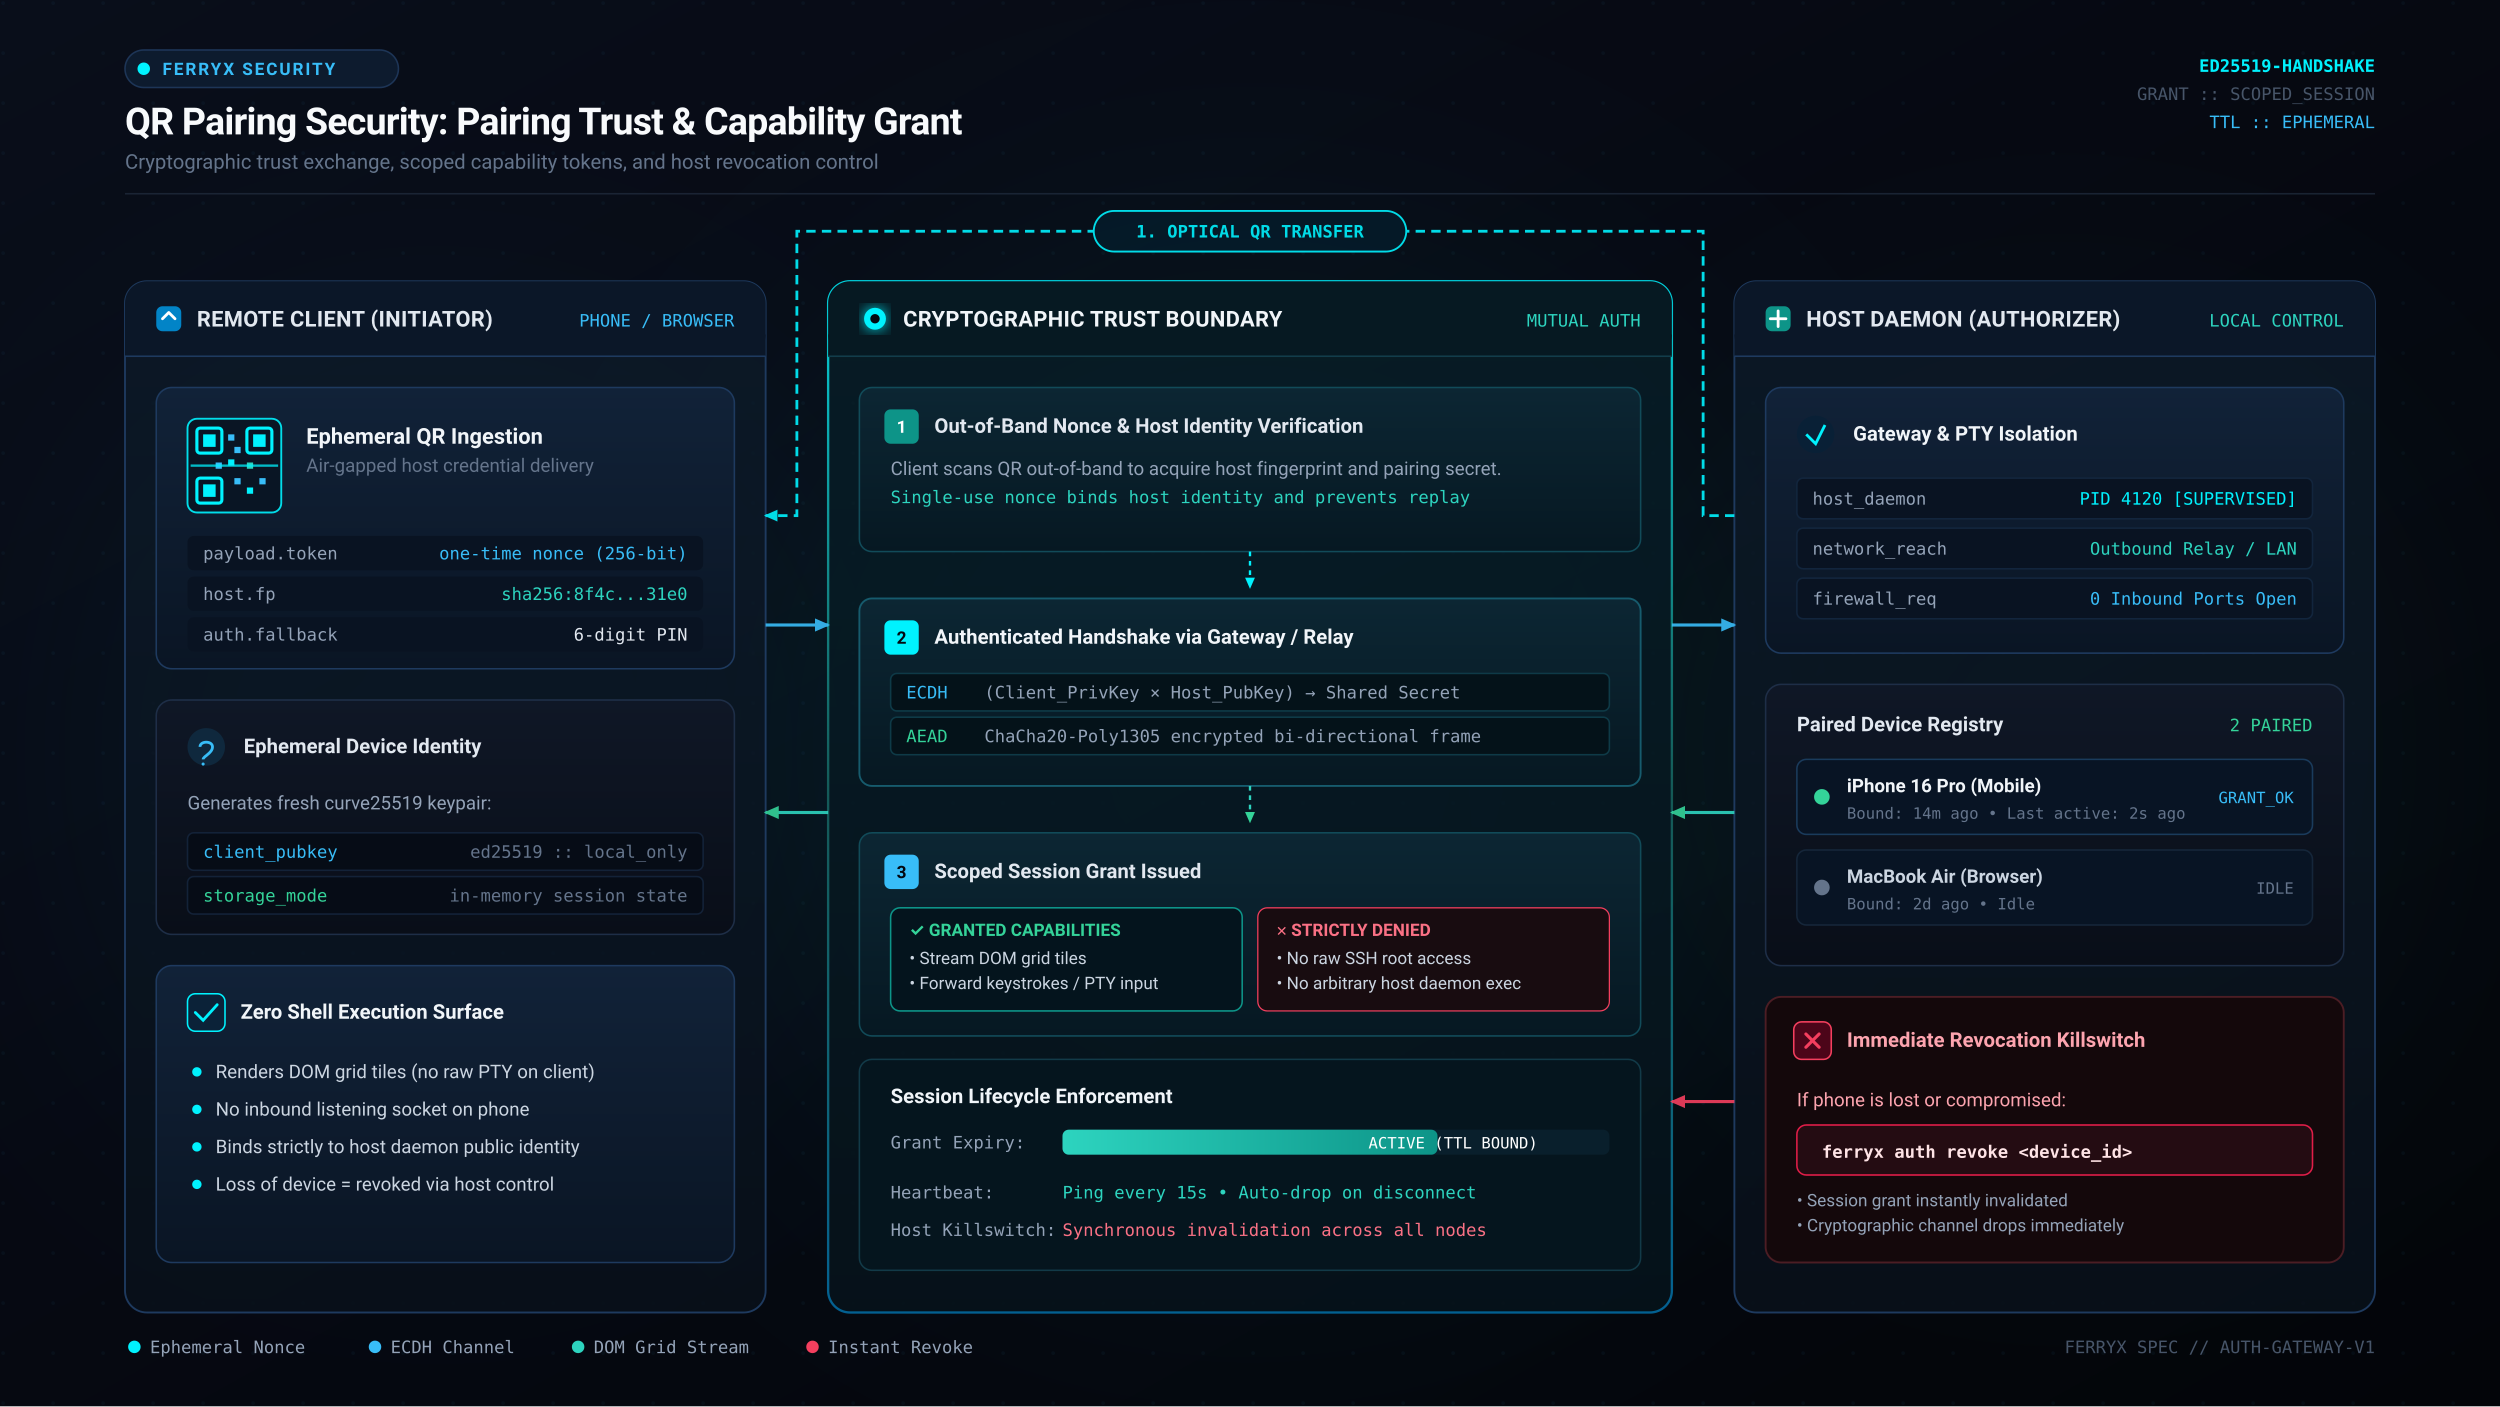
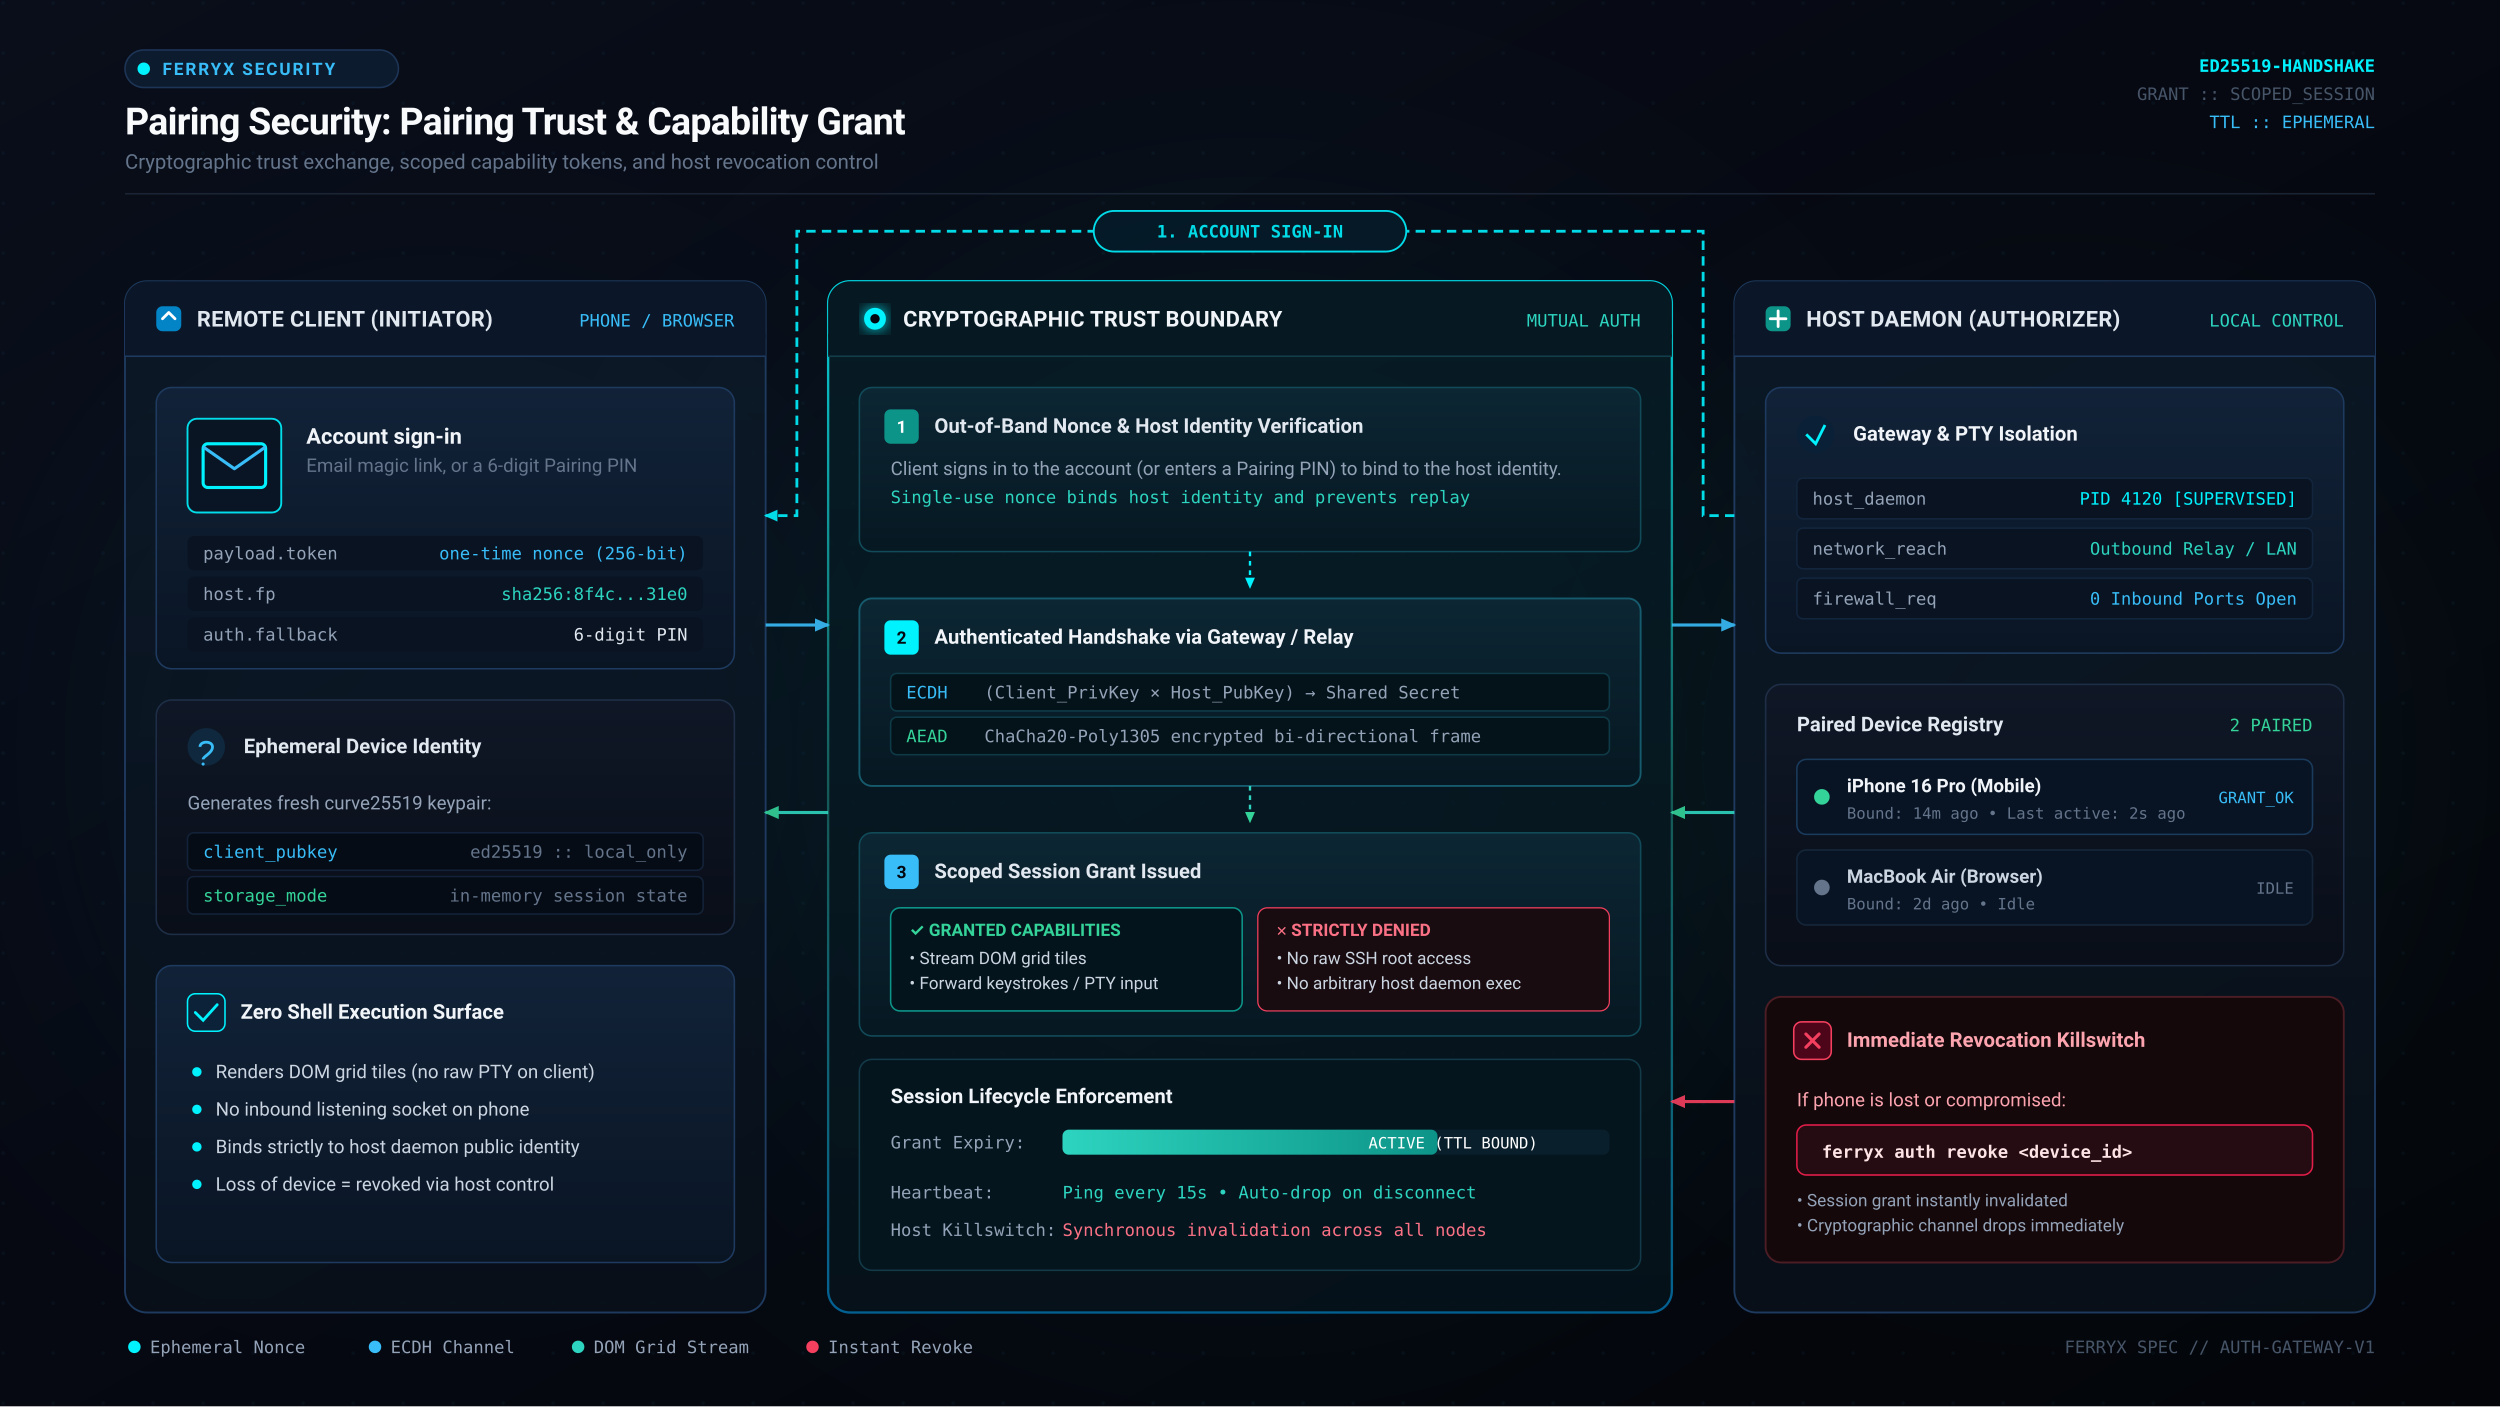
<svg xmlns="http://www.w3.org/2000/svg" viewBox="0 0 1600 900" width="1600" height="900" style="background:#070a13; font-family: -apple-system, BlinkMacSystemFont, 'SF Pro Display', 'Segoe UI', Roboto, 'JetBrains Mono', Menlo, monospace;">
  <defs>
    <linearGradient id="bg-grad" x1="0%" y1="0%" x2="100%" y2="100%">
      <stop offset="0%" stop-color="#090e1a" />
      <stop offset="45%" stop-color="#060912" />
      <stop offset="100%" stop-color="#030509" />
    </linearGradient>
    <linearGradient id="zone-bg-blue" x1="0%" y1="0%" x2="0%" y2="100%">
      <stop offset="0%" stop-color="#0d1b2a" stop-opacity="0.75" />
      <stop offset="100%" stop-color="#08101a" stop-opacity="0.85" />
    </linearGradient>
    <linearGradient id="zone-bg-teal" x1="0%" y1="0%" x2="0%" y2="100%">
      <stop offset="0%" stop-color="#071e28" stop-opacity="0.8" />
      <stop offset="100%" stop-color="#05121a" stop-opacity="0.9" />
    </linearGradient>
    <linearGradient id="card-grad-blue" x1="0%" y1="0%" x2="0%" y2="100%">
      <stop offset="0%" stop-color="#112238" />
      <stop offset="100%" stop-color="#0a1524" />
    </linearGradient>
    <linearGradient id="card-grad-teal" x1="0%" y1="0%" x2="0%" y2="100%">
      <stop offset="0%" stop-color="#0c2633" />
      <stop offset="100%" stop-color="#061822" />
    </linearGradient>
    <linearGradient id="card-grad-dark" x1="0%" y1="0%" x2="0%" y2="100%">
      <stop offset="0%" stop-color="#0f1726" />
      <stop offset="100%" stop-color="#090e18" />
    </linearGradient>
    <linearGradient id="accent-cyan" x1="0%" y1="0%" x2="100%" y2="0%">
      <stop offset="0%" stop-color="#00f2fe" />
      <stop offset="100%" stop-color="#38bdf8" />
    </linearGradient>
    <linearGradient id="accent-teal" x1="0%" y1="0%" x2="100%" y2="0%">
      <stop offset="0%" stop-color="#2dd4bf" />
      <stop offset="100%" stop-color="#0d9488" />
    </linearGradient>
    <linearGradient id="border-glow-teal" x1="0%" y1="0%" x2="0%" y2="100%">
      <stop offset="0%" stop-color="#00f2fe" stop-opacity="0.85" />
      <stop offset="50%" stop-color="#2dd4bf" stop-opacity="0.35" />
      <stop offset="100%" stop-color="#0284c7" stop-opacity="0.7" />
    </linearGradient>
    <linearGradient id="border-glow-blue" x1="0%" y1="0%" x2="0%" y2="100%">
      <stop offset="0%" stop-color="#38bdf8" stop-opacity="0.8" />
      <stop offset="50%" stop-color="#1d4ed8" stop-opacity="0.3" />
      <stop offset="100%" stop-color="#0284c7" stop-opacity="0.6" />
    </linearGradient>
    <filter id="glow-teal" x="-20%" y="-20%" width="140%" height="140%">
      <feGaussianBlur stdDeviation="5" result="blur" />
      <feMerge>
        <feMergeNode in="blur" />
        <feMergeNode in="SourceGraphic" />
      </feMerge>
    </filter>
    <filter id="glow-soft" x="-30%" y="-30%" width="160%" height="160%">
      <feGaussianBlur stdDeviation="8" result="blur" />
      <feMerge>
        <feMergeNode in="blur" />
        <feMergeNode in="SourceGraphic" />
      </feMerge>
    </filter>
    <marker id="arr-teal" viewBox="0 0 10 10" refX="7" refY="5" markerWidth="6" markerHeight="6" orient="auto-start-reverse">
      <path d="M 0 1.5 L 8 5 L 0 8.5 z" fill="#00f2fe" />
    </marker>
    <marker id="arr-cyan" viewBox="0 0 10 10" refX="7" refY="5" markerWidth="6" markerHeight="6" orient="auto-start-reverse">
      <path d="M 0 1.5 L 8 5 L 0 8.5 z" fill="#38bdf8" />
    </marker>
    <marker id="arr-emerald" viewBox="0 0 10 10" refX="7" refY="5" markerWidth="6" markerHeight="6" orient="auto-start-reverse">
      <path d="M 0 1.5 L 8 5 L 0 8.5 z" fill="#34d399" />
    </marker>
    <marker id="arr-rose" viewBox="0 0 10 10" refX="7" refY="5" markerWidth="6" markerHeight="6" orient="auto-start-reverse">
      <path d="M 0 1.5 L 8 5 L 0 8.5 z" fill="#f43f5e" />
    </marker>
  </defs>
  <rect width="1600" height="900" fill="url(#bg-grad)" />
  <g opacity="0.04" fill="#38bdf8">
    <pattern id="dot-grid" x="0" y="0" width="32" height="32" patternUnits="userSpaceOnUse">
      <circle cx="2" cy="2" r="1.2" />
    </pattern>
    <rect width="1600" height="900" fill="url(#dot-grid)" />
  </g>
  <circle cx="280" cy="480" r="260" fill="#0284c7" opacity="0.06" filter="blur(90px)" />
  <circle cx="800" cy="480" r="300" fill="#00f2fe" opacity="0.07" filter="blur(110px)" />
  <circle cx="1320" cy="480" r="260" fill="#0d9488" opacity="0.06" filter="blur(90px)" />
  <g transform="translate(80, 32)">
    <rect x="0" y="0" width="175" height="24" rx="12" fill="#0d1b2e" stroke="#1d3557" stroke-width="1" />
    <circle cx="12" cy="12" r="4" fill="#00f2fe" />
    <text x="24" y="16" fill="#38bdf8" font-size="11" font-weight="700" letter-spacing="1.2">FERRYX SECURITY</text>
-     <text x="0" y="54" fill="#f8fafc" font-size="24" font-weight="700" letter-spacing="-0.5">QR Pairing Security: Pairing Trust &amp; Capability Grant</text>
+     <text x="0" y="54" fill="#f8fafc" font-size="24" font-weight="700" letter-spacing="-0.5">Pairing Security: Pairing Trust &amp; Capability Grant</text>
    <text x="0" y="76" fill="#64748b" font-size="13" font-weight="400">Cryptographic trust exchange, scoped capability tokens, and host revocation control</text>
    <g transform="translate(1440, 14)">
      <g font-family="'JetBrains Mono', Menlo, monospace" font-size="11" text-anchor="end">
        <text x="0" y="0" fill="#00f2fe" font-weight="600">ED25519-HANDSHAKE</text>
        <text x="0" y="18" fill="#475569">GRANT :: SCOPED_SESSION</text>
        <text x="0" y="36" fill="#38bdf8">TTL :: EPHEMERAL</text>
      </g>
    </g>
    <line x1="0" y1="92" x2="1440" y2="92" stroke="#1e293b" stroke-width="1" opacity="0.8" />
  </g>
  <g transform="translate(80, 180)">
    <rect x="0" y="0" width="410" height="660" rx="14" fill="url(#zone-bg-blue)" stroke="#1e3a5f" stroke-width="1.2" />
    <rect x="0" y="0" width="410" height="48" rx="14" fill="#0b1728" />
    <path d="M 0 34 L 0 48 L 410 48 L 410 34 Z" fill="#0b1728" />
    <line x1="0" y1="48" x2="410" y2="48" stroke="#1e3a5f" stroke-width="1" />
    <rect x="20" y="16" width="16" height="16" rx="4" fill="#0284c7" />
    <path d="M 24 24 L 28 20 L 32 24" fill="none" stroke="#fff" stroke-width="1.8" stroke-linecap="round" stroke-linejoin="round" />
    <text x="46" y="29" fill="#e2e8f0" font-size="14" font-weight="700" letter-spacing="0.2">REMOTE CLIENT (INITIATOR)</text>
    <text x="390" y="29" fill="#38bdf8" font-size="11" font-family="'JetBrains Mono', monospace" text-anchor="end">PHONE / BROWSER</text>
    <g transform="translate(20, 68)">
      <rect x="0" y="0" width="370" height="180" rx="10" fill="url(#card-grad-blue)" stroke="#1e3a5f" stroke-width="1" />
      <g transform="translate(20, 20)">
        <rect x="0" y="0" width="60" height="60" rx="6" fill="#091422" stroke="#00f2fe" stroke-width="1.2" opacity="0.9" />
-         <rect x="6" y="6" width="16" height="16" rx="2" fill="none" stroke="#00f2fe" stroke-width="2" />
-         <rect x="10" y="10" width="8" height="8" fill="#00f2fe" />
-         <rect x="38" y="6" width="16" height="16" rx="2" fill="none" stroke="#00f2fe" stroke-width="2" />
-         <rect x="42" y="10" width="8" height="8" fill="#00f2fe" />
-         <rect x="6" y="38" width="16" height="16" rx="2" fill="none" stroke="#00f2fe" stroke-width="2" />
-         <rect x="10" y="42" width="8" height="8" fill="#00f2fe" />
-         <rect x="26" y="10" width="4" height="4" fill="#38bdf8" />
-         <rect x="30" y="18" width="4" height="4" fill="#38bdf8" />
-         <rect x="26" y="26" width="4" height="4" fill="#00f2fe" />
-         <rect x="18" y="28" width="4" height="4" fill="#38bdf8" />
-         <rect x="38" y="28" width="4" height="4" fill="#2dd4bf" />
-         <rect x="30" y="38" width="4" height="4" fill="#38bdf8" />
-         <rect x="38" y="44" width="4" height="4" fill="#00f2fe" />
-         <rect x="46" y="38" width="4" height="4" fill="#38bdf8" />
-         <line x1="2" y1="30" x2="58" y2="30" stroke="#00f2fe" stroke-width="1.5" opacity="0.75" />
-       </g>
-       <text x="96" y="36" fill="#f1f5f9" font-size="14" font-weight="600">Ephemeral QR Ingestion</text>
-       <text x="96" y="54" fill="#64748b" font-size="12">Air-gapped host credential delivery</text>
+         <rect x="10" y="16" width="40" height="28" rx="3" fill="none" stroke="#00f2fe" stroke-width="2" />
+         <path d="M 10 18 L 30 32 L 50 18" fill="none" stroke="#38bdf8" stroke-width="2" stroke-linejoin="round" />
+       </g>
+       <text x="96" y="36" fill="#f1f5f9" font-size="14" font-weight="600">Account sign-in</text>
+       <text x="96" y="54" fill="#64748b" font-size="12">Email magic link, or a 6-digit Pairing PIN</text>
      <g transform="translate(20, 95)" font-family="'JetBrains Mono', monospace" font-size="11">
        <rect x="0" y="0" width="330" height="22" rx="4" fill="#091322" />
        <text x="10" y="15" fill="#94a3b8">payload.token</text>
        <text x="320" y="15" fill="#38bdf8" text-anchor="end">one-time nonce (256-bit)</text>
        <rect x="0" y="26" width="330" height="22" rx="4" fill="#091322" />
        <text x="10" y="41" fill="#94a3b8">host.fp</text>
        <text x="320" y="41" fill="#2dd4bf" text-anchor="end">sha256:8f4c...31e0</text>
        <rect x="0" y="52" width="330" height="22" rx="4" fill="#091322" />
        <text x="10" y="67" fill="#94a3b8">auth.fallback</text>
        <text x="320" y="67" fill="#e2e8f0" text-anchor="end">6-digit PIN</text>
      </g>
    </g>
    <g transform="translate(20, 268)">
      <rect x="0" y="0" width="370" height="150" rx="10" fill="url(#card-grad-dark)" stroke="#1e2e47" stroke-width="1" />
      <circle cx="32" cy="30" r="12" fill="#0f283d" />
      <path d="M 28 30 C 28 26, 36 26, 36 30 C 36 34, 30 36, 30 38" fill="none" stroke="#38bdf8" stroke-width="1.8" />
      <circle cx="30" cy="41" r="1" fill="#38bdf8" />
      <text x="56" y="34" fill="#e2e8f0" font-size="13" font-weight="600">Ephemeral Device Identity</text>
      <text x="20" y="70" fill="#94a3b8" font-size="12">Generates fresh curve25519 keypair:</text>
      <g transform="translate(20, 85)" font-family="'JetBrains Mono', monospace" font-size="11">
        <rect x="0" y="0" width="330" height="24" rx="4" fill="#060c16" stroke="#132238" stroke-width="1" />
        <text x="10" y="16" fill="#38bdf8">client_pubkey</text>
        <text x="320" y="16" fill="#64748b" text-anchor="end">ed25519 :: local_only</text>
        <rect x="0" y="28" width="330" height="24" rx="4" fill="#060c16" stroke="#132238" stroke-width="1" />
        <text x="10" y="44" fill="#34d399">storage_mode</text>
        <text x="320" y="44" fill="#64748b" text-anchor="end">in-memory session state</text>
      </g>
    </g>
    <g transform="translate(20, 438)">
      <rect x="0" y="0" width="370" height="190" rx="10" fill="url(#card-grad-blue)" stroke="#1e3a5f" stroke-width="1" />
      <rect x="20" y="18" width="24" height="24" rx="5" fill="#0b2238" stroke="#00f2fe" stroke-width="1" />
      <path d="M 25 30 L 30 35 L 39 25" fill="none" stroke="#00f2fe" stroke-width="1.8" stroke-linecap="round" />
      <text x="54" y="34" fill="#f1f5f9" font-size="13" font-weight="600">Zero Shell Execution Surface</text>
      <g transform="translate(20, 58)" font-size="12" fill="#94a3b8">
        <circle cx="6" cy="10" r="3" fill="#00f2fe" />
        <text x="18" y="14" fill="#cbd5e1">Renders DOM grid tiles (no raw PTY on client)</text>
        <circle cx="6" cy="34" r="3" fill="#00f2fe" />
        <text x="18" y="38" fill="#cbd5e1">No inbound listening socket on phone</text>
        <circle cx="6" cy="58" r="3" fill="#00f2fe" />
        <text x="18" y="62" fill="#cbd5e1">Binds strictly to host daemon public identity</text>
        <circle cx="6" cy="82" r="3" fill="#00f2fe" />
        <text x="18" y="86" fill="#cbd5e1">Loss of device = revoked via host control</text>
      </g>
    </g>
  </g>
  <g transform="translate(530, 180)">
    <rect x="0" y="0" width="540" height="660" rx="14" fill="url(#zone-bg-teal)" stroke="url(#border-glow-teal)" stroke-width="1.5" />
    <rect x="0" y="0" width="540" height="48" rx="14" fill="#061922" />
    <path d="M 0 34 L 0 48 L 540 48 L 540 34 Z" fill="#061922" />
    <line x1="0" y1="48" x2="540" y2="48" stroke="#123d4b" stroke-width="1" />
    <circle cx="30" cy="24" r="7" fill="#00f2fe" filter="url(#glow-teal)" />
    <circle cx="30" cy="24" r="3" fill="#030810" />
    <text x="48" y="29" fill="#f1f5f9" font-size="14" font-weight="700" letter-spacing="0.2">CRYPTOGRAPHIC TRUST BOUNDARY</text>
    <text x="520" y="29" fill="#2dd4bf" font-size="11" font-family="'JetBrains Mono', monospace" text-anchor="end">MUTUAL AUTH</text>
    <g transform="translate(20, 68)">
      <g transform="translate(0, 0)">
        <rect x="0" y="0" width="500" height="105" rx="8" fill="url(#card-grad-teal)" stroke="#114b59" stroke-width="1" />
        <rect x="16" y="14" width="22" height="22" rx="4" fill="#0d9488" />
        <text x="27" y="29" fill="#fff" font-size="11" font-weight="700" text-anchor="middle">1</text>
        <text x="48" y="29" fill="#e2e8f0" font-size="13" font-weight="600">Out-of-Band Nonce &amp; Host Identity Verification</text>
-         <text x="20" y="56" fill="#94a3b8" font-size="12">Client scans QR out-of-band to acquire host fingerprint and pairing secret.</text>
+         <text x="20" y="56" fill="#94a3b8" font-size="12">Client signs in to the account (or enters a Pairing PIN) to bind to the host identity.</text>
        <text x="20" y="74" fill="#2dd4bf" font-family="'JetBrains Mono', monospace" font-size="11">Single-use nonce binds host identity and prevents replay</text>
      </g>
      <path d="M 250 105 L 250 128" fill="none" stroke="#00f2fe" stroke-width="1.5" stroke-dasharray="3 3" marker-end="url(#arr-teal)" />
      <g transform="translate(0, 135)">
        <rect x="0" y="0" width="500" height="120" rx="8" fill="url(#card-grad-teal)" stroke="#165b6d" stroke-width="1.2" />
        <rect x="16" y="14" width="22" height="22" rx="4" fill="#00f2fe" />
        <text x="27" y="29" fill="#030810" font-size="11" font-weight="700" text-anchor="middle">2</text>
        <text x="48" y="29" fill="#f1f5f9" font-size="13" font-weight="700">Authenticated Handshake via Gateway / Relay</text>
        <g transform="translate(20, 48)" font-family="'JetBrains Mono', monospace" font-size="11">
          <rect x="0" y="0" width="460" height="24" rx="4" fill="#041219" stroke="#0e3a47" stroke-width="1" />
          <text x="10" y="16" fill="#38bdf8">ECDH</text>
          <text x="60" y="16" fill="#94a3b8">(Client_PrivKey × Host_PubKey) → Shared Secret</text>
          <rect x="0" y="28" width="460" height="24" rx="4" fill="#041219" stroke="#0e3a47" stroke-width="1" />
          <text x="10" y="44" fill="#34d399">AEAD</text>
          <text x="60" y="44" fill="#94a3b8">ChaCha20-Poly1305 encrypted bi-directional frame</text>
        </g>
      </g>
      <path d="M 250 255 L 250 278" fill="none" stroke="#2dd4bf" stroke-width="1.5" stroke-dasharray="3 3" marker-end="url(#arr-emerald)" />
      <g transform="translate(0, 285)">
        <rect x="0" y="0" width="500" height="130" rx="8" fill="url(#card-grad-teal)" stroke="#114b59" stroke-width="1" />
        <rect x="16" y="14" width="22" height="22" rx="4" fill="#38bdf8" />
        <text x="27" y="29" fill="#030810" font-size="11" font-weight="700" text-anchor="middle">3</text>
        <text x="48" y="29" fill="#e2e8f0" font-size="13" font-weight="600">Scoped Session Grant Issued</text>
        <g transform="translate(20, 48)" font-size="12">
          <rect x="0" y="0" width="225" height="66" rx="6" fill="#04141d" stroke="#0d9488" stroke-width="1" />
          <text x="12" y="18" fill="#34d399" font-weight="700" font-size="11">✓ GRANTED CAPABILITIES</text>
          <text x="12" y="36" fill="#cbd5e1" font-size="11">• Stream DOM grid tiles</text>
          <text x="12" y="52" fill="#cbd5e1" font-size="11">• Forward keystrokes / PTY input</text>
          <rect x="235" y="0" width="225" height="66" rx="6" fill="#180c10" stroke="#f43f5e" stroke-width="0.8" />
          <text x="247" y="18" fill="#fb7185" font-weight="700" font-size="11">✕ STRICTLY DENIED</text>
          <text x="247" y="36" fill="#cbd5e1" font-size="11">• No raw SSH root access</text>
          <text x="247" y="52" fill="#cbd5e1" font-size="11">• No arbitrary host daemon exec</text>
        </g>
      </g>
      <g transform="translate(0, 430)">
        <rect x="0" y="0" width="500" height="135" rx="8" fill="#05151e" stroke="#123a48" stroke-width="1" />
        <text x="20" y="28" fill="#f1f5f9" font-size="13" font-weight="600">Session Lifecycle Enforcement</text>
        <g transform="translate(20, 45)" font-family="'JetBrains Mono', monospace" font-size="11">
          <g transform="translate(0, 0)">
            <text x="0" y="12" fill="#94a3b8">Grant Expiry:</text>
            <rect x="110" y="0" width="350" height="16" rx="4" fill="#091f2c" />
            <rect x="110" y="0" width="240" height="16" rx="4" fill="url(#accent-teal)" />
            <text x="360" y="12" fill="#fff" font-size="10" text-anchor="middle">ACTIVE (TTL BOUND)</text>
          </g>
          <g transform="translate(0, 32)">
            <text x="0" y="12" fill="#94a3b8">Heartbeat:</text>
            <text x="110" y="12" fill="#2dd4bf">Ping every 15s • Auto-drop on disconnect</text>
          </g>
          <g transform="translate(0, 56)">
            <text x="0" y="12" fill="#94a3b8">Host Killswitch:</text>
            <text x="110" y="12" fill="#fb7185">Synchronous invalidation across all nodes</text>
          </g>
        </g>
      </g>
    </g>
  </g>
  <g transform="translate(1110, 180)">
    <rect x="0" y="0" width="410" height="660" rx="14" fill="url(#zone-bg-blue)" stroke="#1e3a5f" stroke-width="1.2" />
    <rect x="0" y="0" width="410" height="48" rx="14" fill="#0b1728" />
    <path d="M 0 34 L 0 48 L 410 48 L 410 34 Z" fill="#0b1728" />
    <line x1="0" y1="48" x2="410" y2="48" stroke="#1e3a5f" stroke-width="1" />
    <rect x="20" y="16" width="16" height="16" rx="4" fill="#0d9488" />
    <path d="M 23 24 L 33 24 M 28 19 L 28 29" stroke="#fff" stroke-width="1.8" stroke-linecap="round" />
    <text x="46" y="29" fill="#e2e8f0" font-size="14" font-weight="700" letter-spacing="0.2">HOST DAEMON (AUTHORIZER)</text>
    <text x="390" y="29" fill="#2dd4bf" font-size="11" font-family="'JetBrains Mono', monospace" text-anchor="end">LOCAL CONTROL</text>
    <g transform="translate(20, 68)">
      <rect x="0" y="0" width="370" height="170" rx="10" fill="url(#card-grad-blue)" stroke="#1e3a5f" stroke-width="1" />
      <circle cx="32" cy="30" r="12" fill="#092036" />
      <path d="M 26 30 L 32 36 L 38 24" fill="none" stroke="#00f2fe" stroke-width="1.8" />
      <text x="56" y="34" fill="#f1f5f9" font-size="13" font-weight="600">Gateway &amp; PTY Isolation</text>
      <g transform="translate(20, 58)" font-family="'JetBrains Mono', monospace" font-size="11">
        <rect x="0" y="0" width="330" height="26" rx="4" fill="#091322" stroke="#12253d" stroke-width="1" />
        <text x="10" y="17" fill="#94a3b8">host_daemon</text>
        <text x="320" y="17" fill="#00f2fe" text-anchor="end">PID 4120 [SUPERVISED]</text>
        <rect x="0" y="32" width="330" height="26" rx="4" fill="#091322" stroke="#12253d" stroke-width="1" />
        <text x="10" y="49" fill="#94a3b8">network_reach</text>
        <text x="320" y="49" fill="#2dd4bf" text-anchor="end">Outbound Relay / LAN</text>
        <rect x="0" y="64" width="330" height="26" rx="4" fill="#091322" stroke="#12253d" stroke-width="1" />
        <text x="10" y="81" fill="#94a3b8">firewall_req</text>
        <text x="320" y="81" fill="#38bdf8" text-anchor="end">0 Inbound Ports Open</text>
      </g>
    </g>
    <g transform="translate(20, 258)">
      <rect x="0" y="0" width="370" height="180" rx="10" fill="url(#card-grad-dark)" stroke="#1e2e47" stroke-width="1" />
      <text x="20" y="30" fill="#e2e8f0" font-size="13" font-weight="600">Paired Device Registry</text>
      <text x="350" y="30" fill="#34d399" font-size="11" font-family="'JetBrains Mono', monospace" text-anchor="end">2 PAIRED</text>
      <g transform="translate(20, 48)">
        <rect x="0" y="0" width="330" height="48" rx="6" fill="#081424" stroke="#1a3b5c" stroke-width="1" />
        <circle cx="16" cy="24" r="5" fill="#34d399" />
        <text x="32" y="21" fill="#f1f5f9" font-size="12" font-weight="600">iPhone 16 Pro (Mobile)</text>
        <text x="32" y="38" fill="#64748b" font-size="10" font-family="'JetBrains Mono', monospace">Bound: 14m ago • Last active: 2s ago</text>
        <text x="318" y="28" fill="#38bdf8" font-size="10" font-family="'JetBrains Mono', monospace" text-anchor="end">GRANT_OK</text>
      </g>
      <g transform="translate(20, 106)">
        <rect x="0" y="0" width="330" height="48" rx="6" fill="#081424" stroke="#15263a" stroke-width="1" />
        <circle cx="16" cy="24" r="5" fill="#64748b" />
        <text x="32" y="21" fill="#cbd5e1" font-size="12" font-weight="600">MacBook Air (Browser)</text>
        <text x="32" y="38" fill="#64748b" font-size="10" font-family="'JetBrains Mono', monospace">Bound: 2d ago • Idle</text>
        <text x="318" y="28" fill="#64748b" font-size="10" font-family="'JetBrains Mono', monospace" text-anchor="end">IDLE</text>
      </g>
    </g>
    <g transform="translate(20, 458)">
      <rect x="0" y="0" width="370" height="170" rx="10" fill="#14080b" stroke="#4c1d24" stroke-width="1.2" />
      <rect x="18" y="16" width="24" height="24" rx="5" fill="#4c0519" stroke="#f43f5e" stroke-width="1" />
      <path d="M 24 28 L 36 28 M 30 22 L 30 34" transform="rotate(45 30 28)" stroke="#f43f5e" stroke-width="2" stroke-linecap="round" />
      <text x="52" y="32" fill="#fda4af" font-size="13" font-weight="700">Immediate Revocation Killswitch</text>
      <g transform="translate(20, 56)" font-size="12" fill="#cbd5e1">
        <text x="0" y="14" fill="#fda4af">If phone is lost or compromised:</text>
        <rect x="0" y="26" width="330" height="32" rx="6" fill="#240c12" stroke="#e11d48" stroke-width="1" />
        <text x="16" y="47" fill="#ffe4e6" font-family="'JetBrains Mono', monospace" font-size="11" font-weight="700">ferryx auth revoke &lt;device_id&gt;</text>
        <text x="0" y="78" fill="#94a3b8" font-size="11">• Session grant instantly invalidated</text>
        <text x="0" y="94" fill="#94a3b8" font-size="11">• Cryptographic channel drops immediately</text>
      </g>
    </g>
  </g>
  <g opacity="0.9">
    <path d="M 1110 330 L 1090 330 L 1090 148 L 510 148 L 510 330 L 490 330" fill="none" stroke="#00f2fe" stroke-width="1.8" stroke-dasharray="6 4" marker-end="url(#arr-teal)" />
    <rect x="700" y="135" width="200" height="26" rx="13" fill="#041b29" stroke="#00f2fe" stroke-width="1.2" />
-     <text x="800" y="152" fill="#00f2fe" font-size="11" font-family="'JetBrains Mono', monospace" font-weight="600" text-anchor="middle">1. OPTICAL QR TRANSFER</text>
+     <text x="800" y="152" fill="#00f2fe" font-size="11" font-family="'JetBrains Mono', monospace" font-weight="600" text-anchor="middle">1. ACCOUNT SIGN-IN</text>
  </g>
  <g opacity="0.9">
    <path d="M 490 400 L 530 400" fill="none" stroke="#38bdf8" stroke-width="2" marker-end="url(#arr-cyan)" />
    <path d="M 1070 400 L 1110 400" fill="none" stroke="#38bdf8" stroke-width="2" marker-end="url(#arr-cyan)" />
  </g>
  <g opacity="0.9">
    <path d="M 530 520 L 490 520" fill="none" stroke="#2dd4bf" stroke-width="2" marker-end="url(#arr-emerald)" />
    <path d="M 1110 520 L 1070 520" fill="none" stroke="#2dd4bf" stroke-width="2" marker-end="url(#arr-emerald)" />
  </g>
  <g opacity="0.9">
    <path d="M 1110 705 L 1070 705" fill="none" stroke="#f43f5e" stroke-width="2" marker-end="url(#arr-rose)" />
  </g>
  <g transform="translate(80, 856)" font-family="'JetBrains Mono', monospace" font-size="11" fill="#64748b">
    <circle cx="6" cy="6" r="4" fill="#00f2fe" />
    <text x="16" y="10" fill="#94a3b8">Ephemeral Nonce</text>
    <circle cx="160" cy="6" r="4" fill="#38bdf8" />
    <text x="170" y="10" fill="#94a3b8">ECDH Channel</text>
    <circle cx="290" cy="6" r="4" fill="#2dd4bf" />
    <text x="300" y="10" fill="#94a3b8">DOM Grid Stream</text>
    <circle cx="440" cy="6" r="4" fill="#f43f5e" />
    <text x="450" y="10" fill="#94a3b8">Instant Revoke</text>
    <text x="1440" y="10" text-anchor="end" fill="#475569">FERRYX SPEC // AUTH-GATEWAY-V1</text>
  </g>
</svg>
